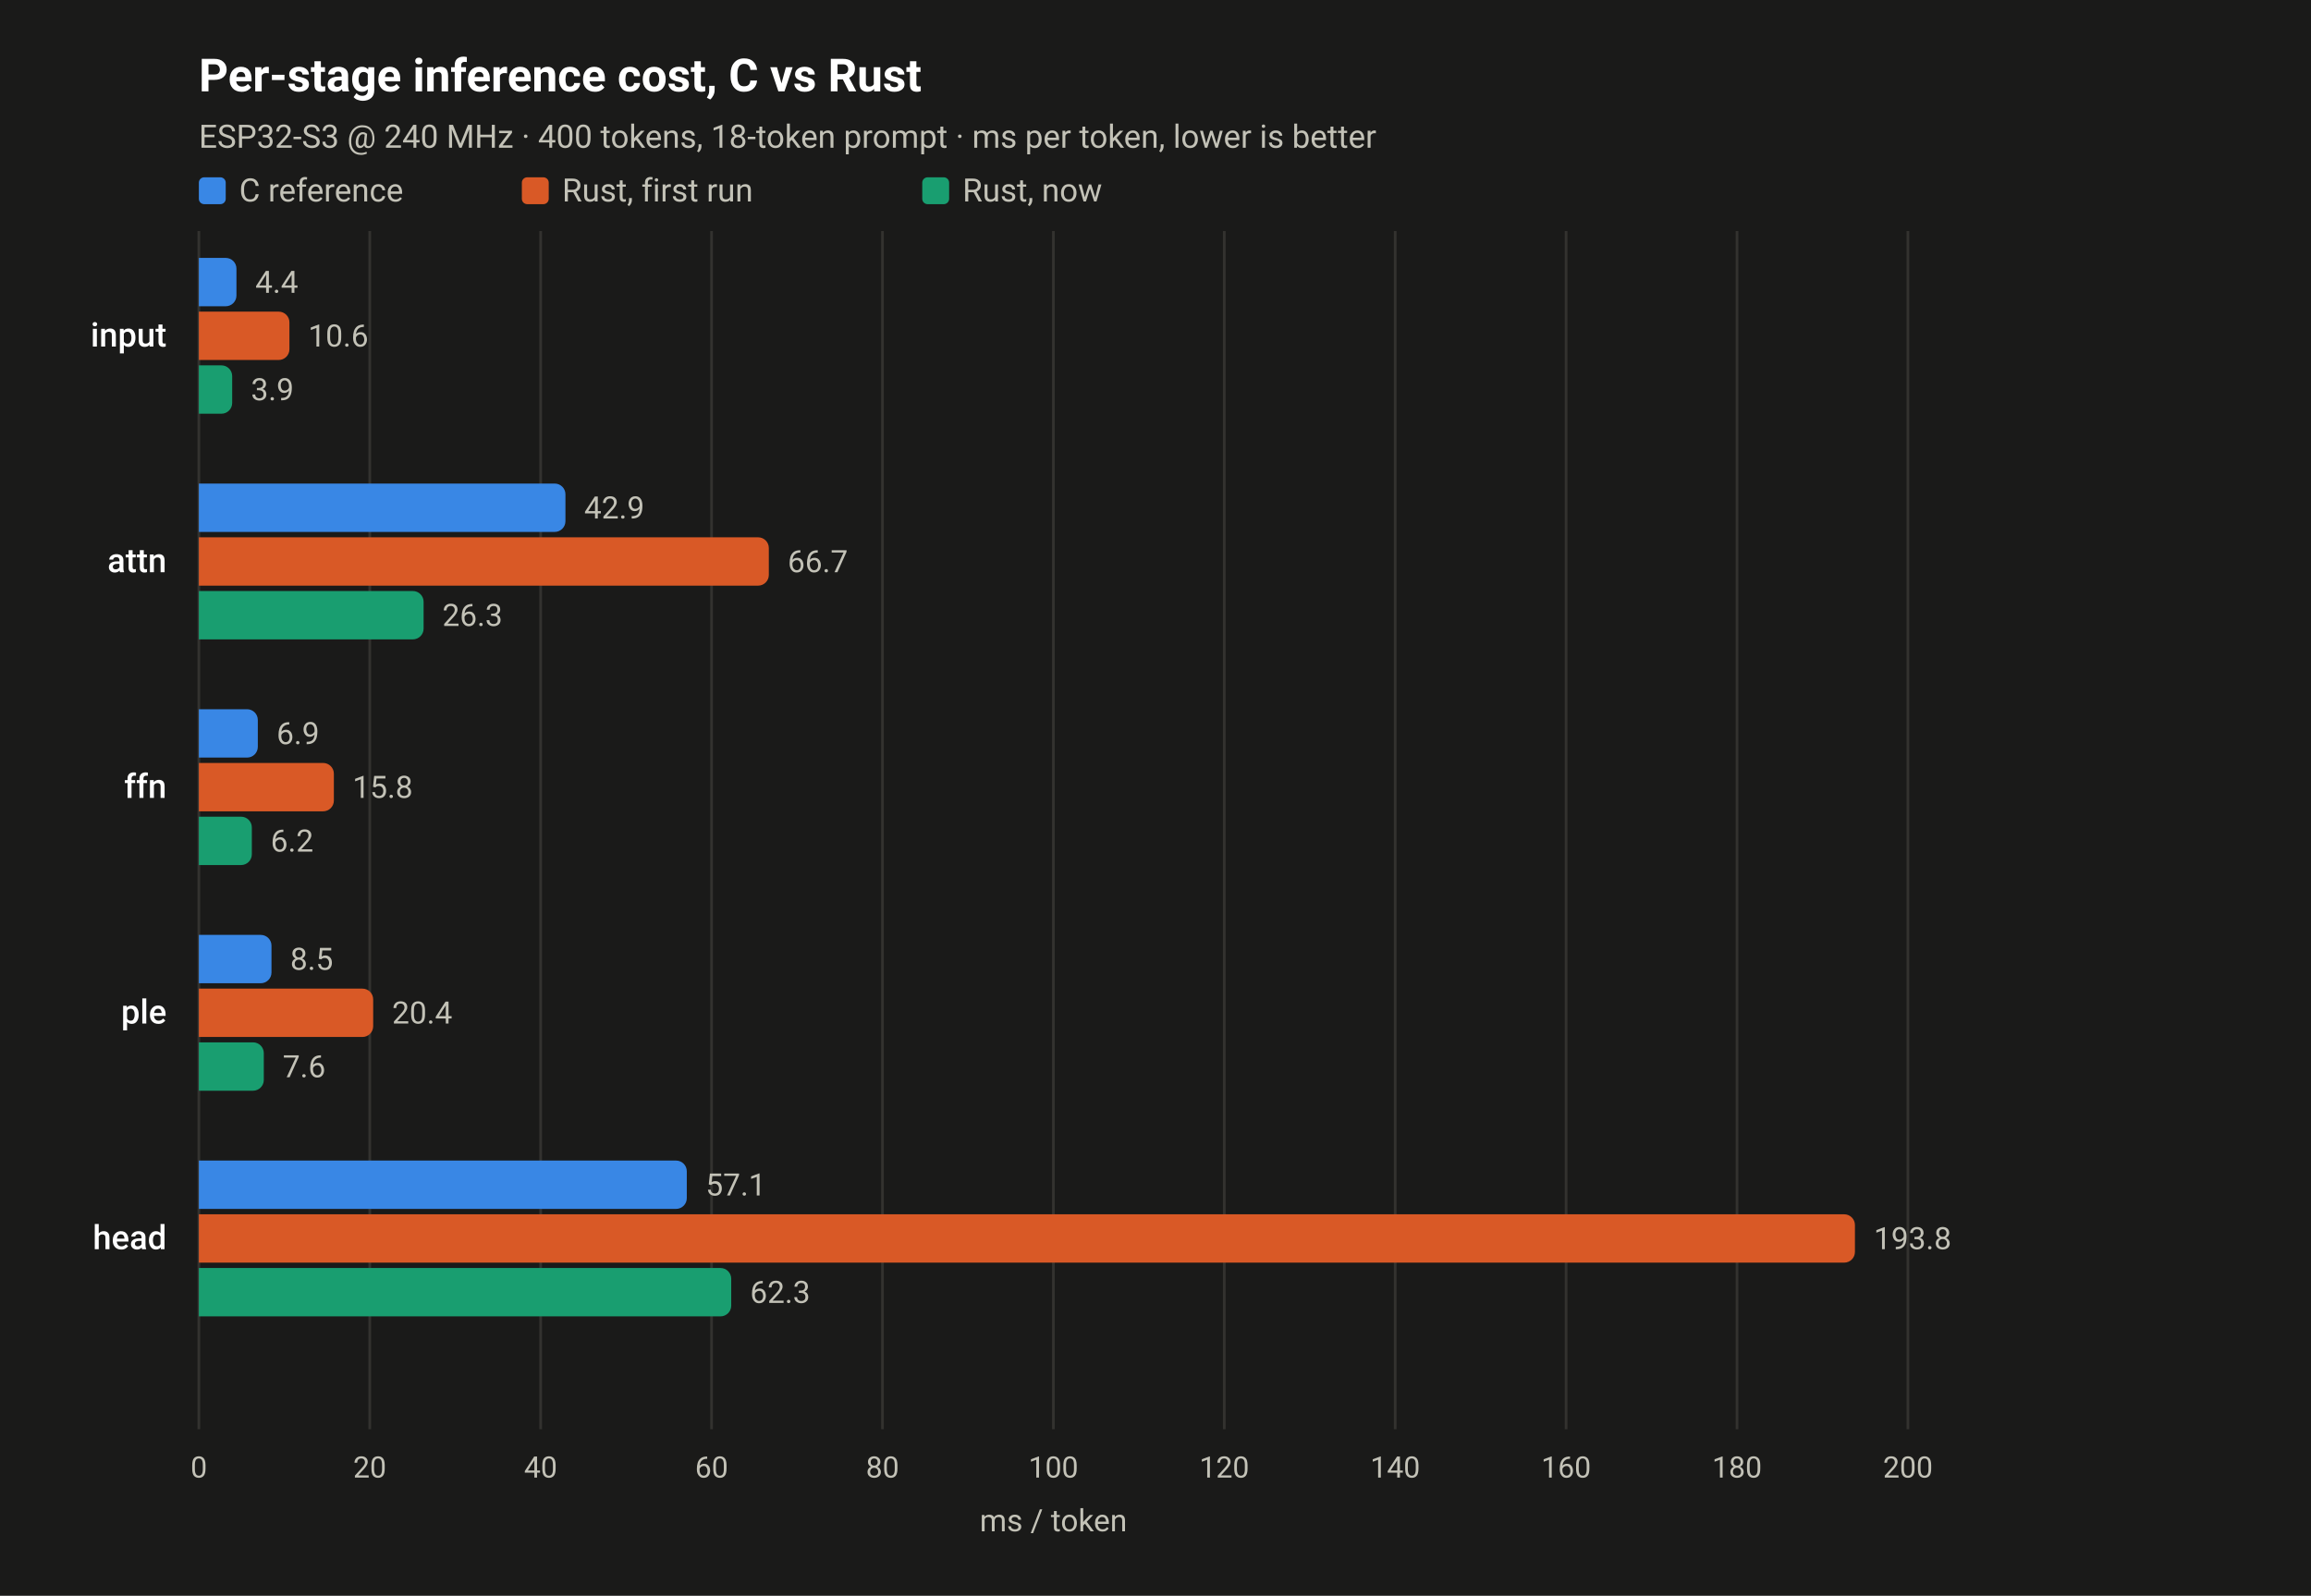
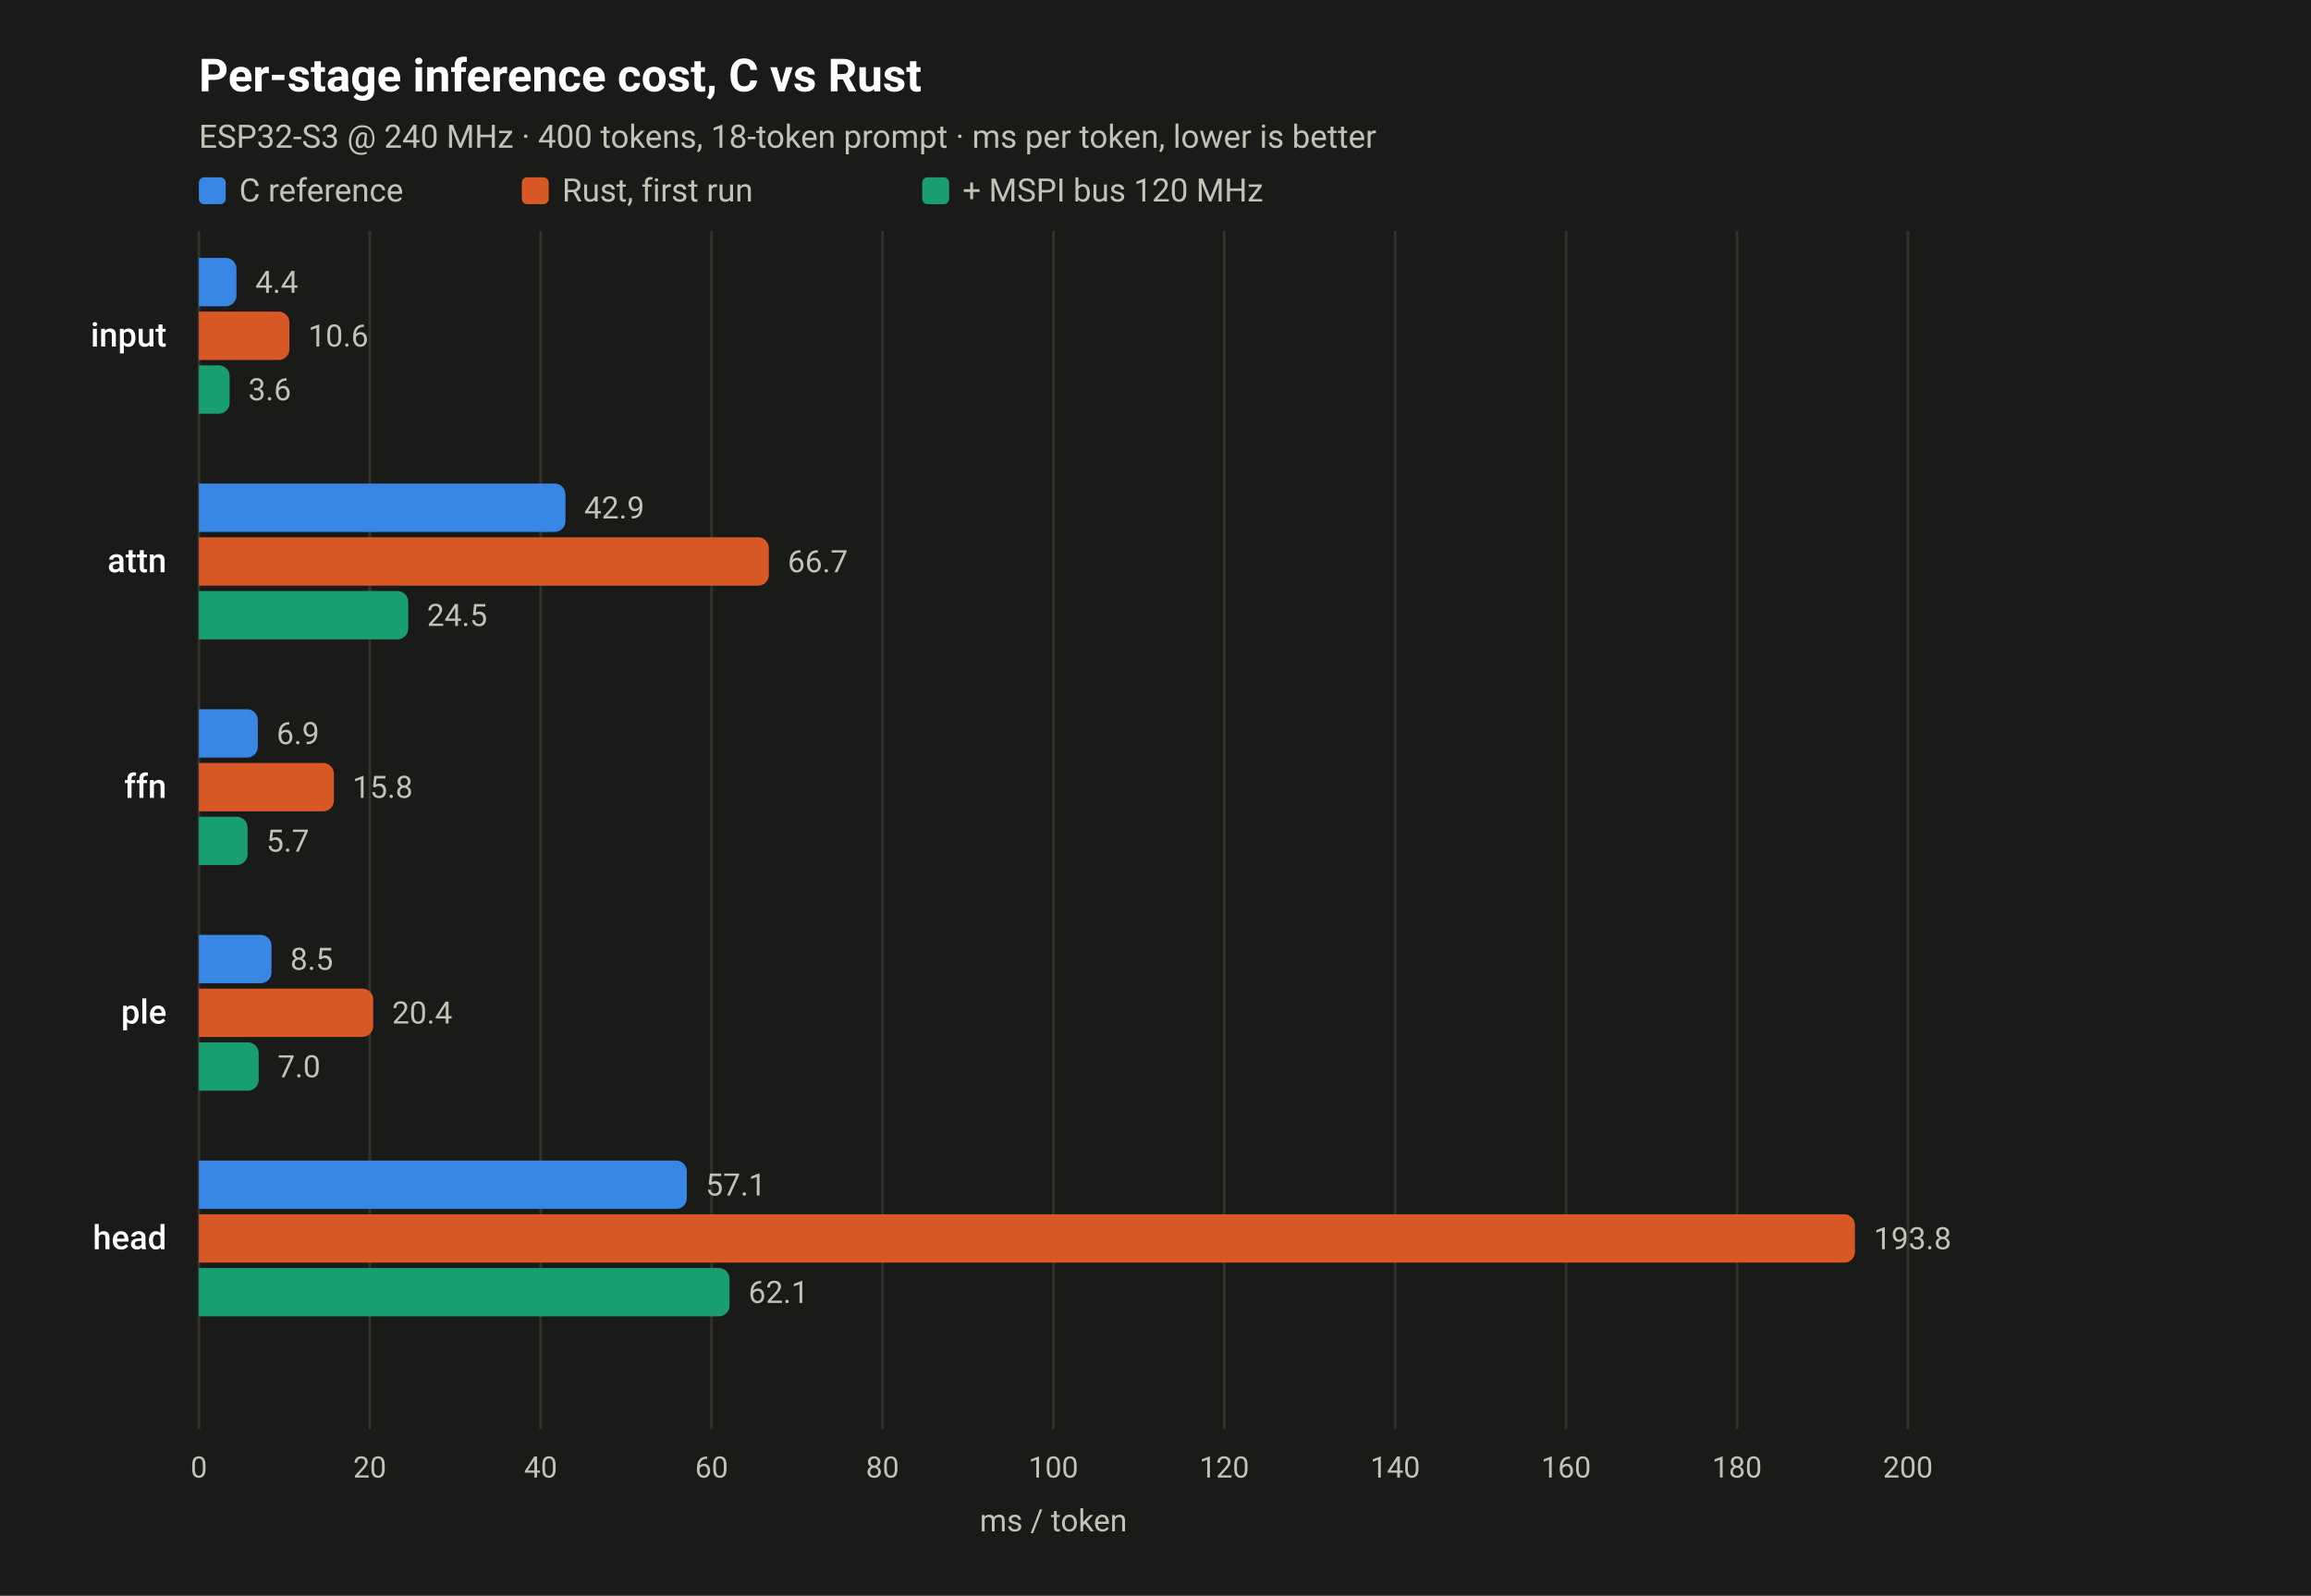
<svg xmlns="http://www.w3.org/2000/svg" width="860" height="594" viewBox="0 0 860 594" font-family="ui-sans-serif,-apple-system,Segoe UI,Roboto,sans-serif">
  <defs>
    <pattern id="prov" width="6" height="6" patternUnits="userSpaceOnUse" patternTransform="rotate(45)">
      <rect width="6" height="6" fill="none" />
      <line x1="0" y1="0" x2="0" y2="6" stroke="#1a1a19" stroke-width="2" opacity="0.55" />
    </pattern>
  </defs>
  <rect width="860" height="594" fill="#1a1a19" />
  <text x="74" y="34" font-size="17" font-weight="600" fill="#ffffff">Per-stage inference cost, C vs Rust</text>
  <text x="74" y="55" font-size="12" fill="#c3c2b7">ESP32-S3 @ 240 MHz · 400 tokens, 18-token prompt · ms per token, lower is better</text>
  <rect x="74" y="66" width="10" height="10" rx="2" fill="#3987e5" />
  <text x="89" y="75" font-size="12" fill="#c3c2b7">C reference</text>
  <rect x="194.2" y="66" width="10" height="10" rx="2" fill="#d95926" />
  <text x="209.2" y="75" font-size="12" fill="#c3c2b7">Rust, first run</text>
  <rect x="343.2" y="66" width="10" height="10" rx="2" fill="#199e70" />
-   <text x="358.2" y="75" font-size="12" fill="#c3c2b7">Rust, now</text>
+   <text x="358.2" y="75" font-size="12" fill="#c3c2b7">+ MSPI bus 120 MHz</text>
  <line x1="74.0" y1="86" x2="74.0" y2="532" stroke="#33322f" stroke-width="1" />
  <text x="74.0" y="550" font-size="11" fill="#c3c2b7" text-anchor="middle">0</text>
  <line x1="137.6" y1="86" x2="137.6" y2="532" stroke="#33322f" stroke-width="1" />
  <text x="137.6" y="550" font-size="11" fill="#c3c2b7" text-anchor="middle">20</text>
  <line x1="201.2" y1="86" x2="201.2" y2="532" stroke="#33322f" stroke-width="1" />
  <text x="201.2" y="550" font-size="11" fill="#c3c2b7" text-anchor="middle">40</text>
  <line x1="264.8" y1="86" x2="264.8" y2="532" stroke="#33322f" stroke-width="1" />
  <text x="264.8" y="550" font-size="11" fill="#c3c2b7" text-anchor="middle">60</text>
  <line x1="328.4" y1="86" x2="328.4" y2="532" stroke="#33322f" stroke-width="1" />
  <text x="328.4" y="550" font-size="11" fill="#c3c2b7" text-anchor="middle">80</text>
  <line x1="392.0" y1="86" x2="392.0" y2="532" stroke="#33322f" stroke-width="1" />
  <text x="392.0" y="550" font-size="11" fill="#c3c2b7" text-anchor="middle">100</text>
  <line x1="455.6" y1="86" x2="455.6" y2="532" stroke="#33322f" stroke-width="1" />
  <text x="455.6" y="550" font-size="11" fill="#c3c2b7" text-anchor="middle">120</text>
  <line x1="519.2" y1="86" x2="519.2" y2="532" stroke="#33322f" stroke-width="1" />
  <text x="519.2" y="550" font-size="11" fill="#c3c2b7" text-anchor="middle">140</text>
  <line x1="582.8" y1="86" x2="582.8" y2="532" stroke="#33322f" stroke-width="1" />
  <text x="582.8" y="550" font-size="11" fill="#c3c2b7" text-anchor="middle">160</text>
  <line x1="646.4" y1="86" x2="646.4" y2="532" stroke="#33322f" stroke-width="1" />
  <text x="646.4" y="550" font-size="11" fill="#c3c2b7" text-anchor="middle">180</text>
  <line x1="710.0" y1="86" x2="710.0" y2="532" stroke="#33322f" stroke-width="1" />
  <text x="710.0" y="550" font-size="11" fill="#c3c2b7" text-anchor="middle">200</text>
  <text x="392.0" y="570" font-size="11.5" fill="#c3c2b7" text-anchor="middle">ms / token</text>
  <text x="62" y="129.0" font-size="12.5" font-weight="500" fill="#ffffff" text-anchor="end">input</text>
  <path d="M74,96 H83.992 A4,4 0 0 1 87.992,100 V110 A4,4 0 0 1 83.992,114 H74 Z" fill="#3987e5" />
  <text x="95.0" y="109" font-size="11.5" fill="#c3c2b7">4.4</text>
  <path d="M74,116 H103.708 A4,4 0 0 1 107.708,120 V130 A4,4 0 0 1 103.708,134 H74 Z" fill="#d95926" />
  <text x="114.7" y="129" font-size="11.5" fill="#c3c2b7">10.6</text>
-   <path d="M74,136 H82.402 A4,4 0 0 1 86.402,140 V150 A4,4 0 0 1 82.402,154 H74 Z" fill="#199e70" />
-   <text x="93.4" y="149" font-size="11.5" fill="#c3c2b7">3.9</text>
+   <path d="M74,136 H81.448 A4,4 0 0 1 85.448,140 V150 A4,4 0 0 1 81.448,154 H74 Z" fill="#199e70" />
+   <text x="92.4" y="149" font-size="11.5" fill="#c3c2b7">3.6</text>
  <text x="62" y="213.0" font-size="12.5" font-weight="500" fill="#ffffff" text-anchor="end">attn</text>
  <path d="M74,180 H206.422 A4,4 0 0 1 210.422,184 V194 A4,4 0 0 1 206.422,198 H74 Z" fill="#3987e5" />
  <text x="217.4" y="193" font-size="11.5" fill="#c3c2b7">42.9</text>
  <path d="M74,200 H282.106 A4,4 0 0 1 286.106,204 V214 A4,4 0 0 1 282.106,218 H74 Z" fill="#d95926" />
  <text x="293.1" y="213" font-size="11.5" fill="#c3c2b7">66.7</text>
-   <path d="M74,220 H153.634 A4,4 0 0 1 157.634,224 V234 A4,4 0 0 1 153.634,238 H74 Z" fill="#199e70" />
-   <text x="164.6" y="233" font-size="11.5" fill="#c3c2b7">26.3</text>
+   <path d="M74,220 H147.91 A4,4 0 0 1 151.91,224 V234 A4,4 0 0 1 147.91,238 H74 Z" fill="#199e70" />
+   <text x="158.9" y="233" font-size="11.5" fill="#c3c2b7">24.5</text>
  <text x="62" y="297.0" font-size="12.5" font-weight="500" fill="#ffffff" text-anchor="end">ffn</text>
  <path d="M74,264 H91.942 A4,4 0 0 1 95.942,268 V278 A4,4 0 0 1 91.942,282 H74 Z" fill="#3987e5" />
  <text x="102.9" y="277" font-size="11.5" fill="#c3c2b7">6.9</text>
  <path d="M74,284 H120.244 A4,4 0 0 1 124.244,288 V298 A4,4 0 0 1 120.244,302 H74 Z" fill="#d95926" />
  <text x="131.2" y="297" font-size="11.5" fill="#c3c2b7">15.8</text>
-   <path d="M74,304 H89.716 A4,4 0 0 1 93.716,308 V318 A4,4 0 0 1 89.716,322 H74 Z" fill="#199e70" />
-   <text x="100.7" y="317" font-size="11.5" fill="#c3c2b7">6.2</text>
+   <path d="M74,304 H88.126 A4,4 0 0 1 92.126,308 V318 A4,4 0 0 1 88.126,322 H74 Z" fill="#199e70" />
+   <text x="99.1" y="317" font-size="11.5" fill="#c3c2b7">5.7</text>
  <text x="62" y="381.0" font-size="12.5" font-weight="500" fill="#ffffff" text-anchor="end">ple</text>
  <path d="M74,348 H97.03 A4,4 0 0 1 101.03,352 V362 A4,4 0 0 1 97.03,366 H74 Z" fill="#3987e5" />
  <text x="108.0" y="361" font-size="11.5" fill="#c3c2b7">8.5</text>
  <path d="M74,368 H134.872 A4,4 0 0 1 138.872,372 V382 A4,4 0 0 1 134.872,386 H74 Z" fill="#d95926" />
  <text x="145.9" y="381" font-size="11.5" fill="#c3c2b7">20.4</text>
-   <path d="M74,388 H94.168 A4,4 0 0 1 98.168,392 V402 A4,4 0 0 1 94.168,406 H74 Z" fill="#199e70" />
-   <text x="105.2" y="401" font-size="11.5" fill="#c3c2b7">7.6</text>
+   <path d="M74,388 H92.26 A4,4 0 0 1 96.26,392 V402 A4,4 0 0 1 92.26,406 H74 Z" fill="#199e70" />
+   <text x="103.3" y="401" font-size="11.5" fill="#c3c2b7">7.0</text>
  <text x="62" y="465.0" font-size="12.5" font-weight="500" fill="#ffffff" text-anchor="end">head</text>
  <path d="M74,432 H251.578 A4,4 0 0 1 255.578,436 V446 A4,4 0 0 1 251.578,450 H74 Z" fill="#3987e5" />
  <text x="262.6" y="445" font-size="11.5" fill="#c3c2b7">57.1</text>
  <path d="M74,452 H686.284 A4,4 0 0 1 690.284,456 V466 A4,4 0 0 1 686.284,470 H74 Z" fill="#d95926" />
  <text x="697.3" y="465" font-size="11.5" fill="#c3c2b7">193.8</text>
-   <path d="M74,472 H268.114 A4,4 0 0 1 272.114,476 V486 A4,4 0 0 1 268.114,490 H74 Z" fill="#199e70" />
-   <text x="279.1" y="485" font-size="11.5" fill="#c3c2b7">62.3</text>
+   <path d="M74,472 H267.478 A4,4 0 0 1 271.478,476 V486 A4,4 0 0 1 267.478,490 H74 Z" fill="#199e70" />
+   <text x="278.5" y="485" font-size="11.5" fill="#c3c2b7">62.1</text>
</svg>
